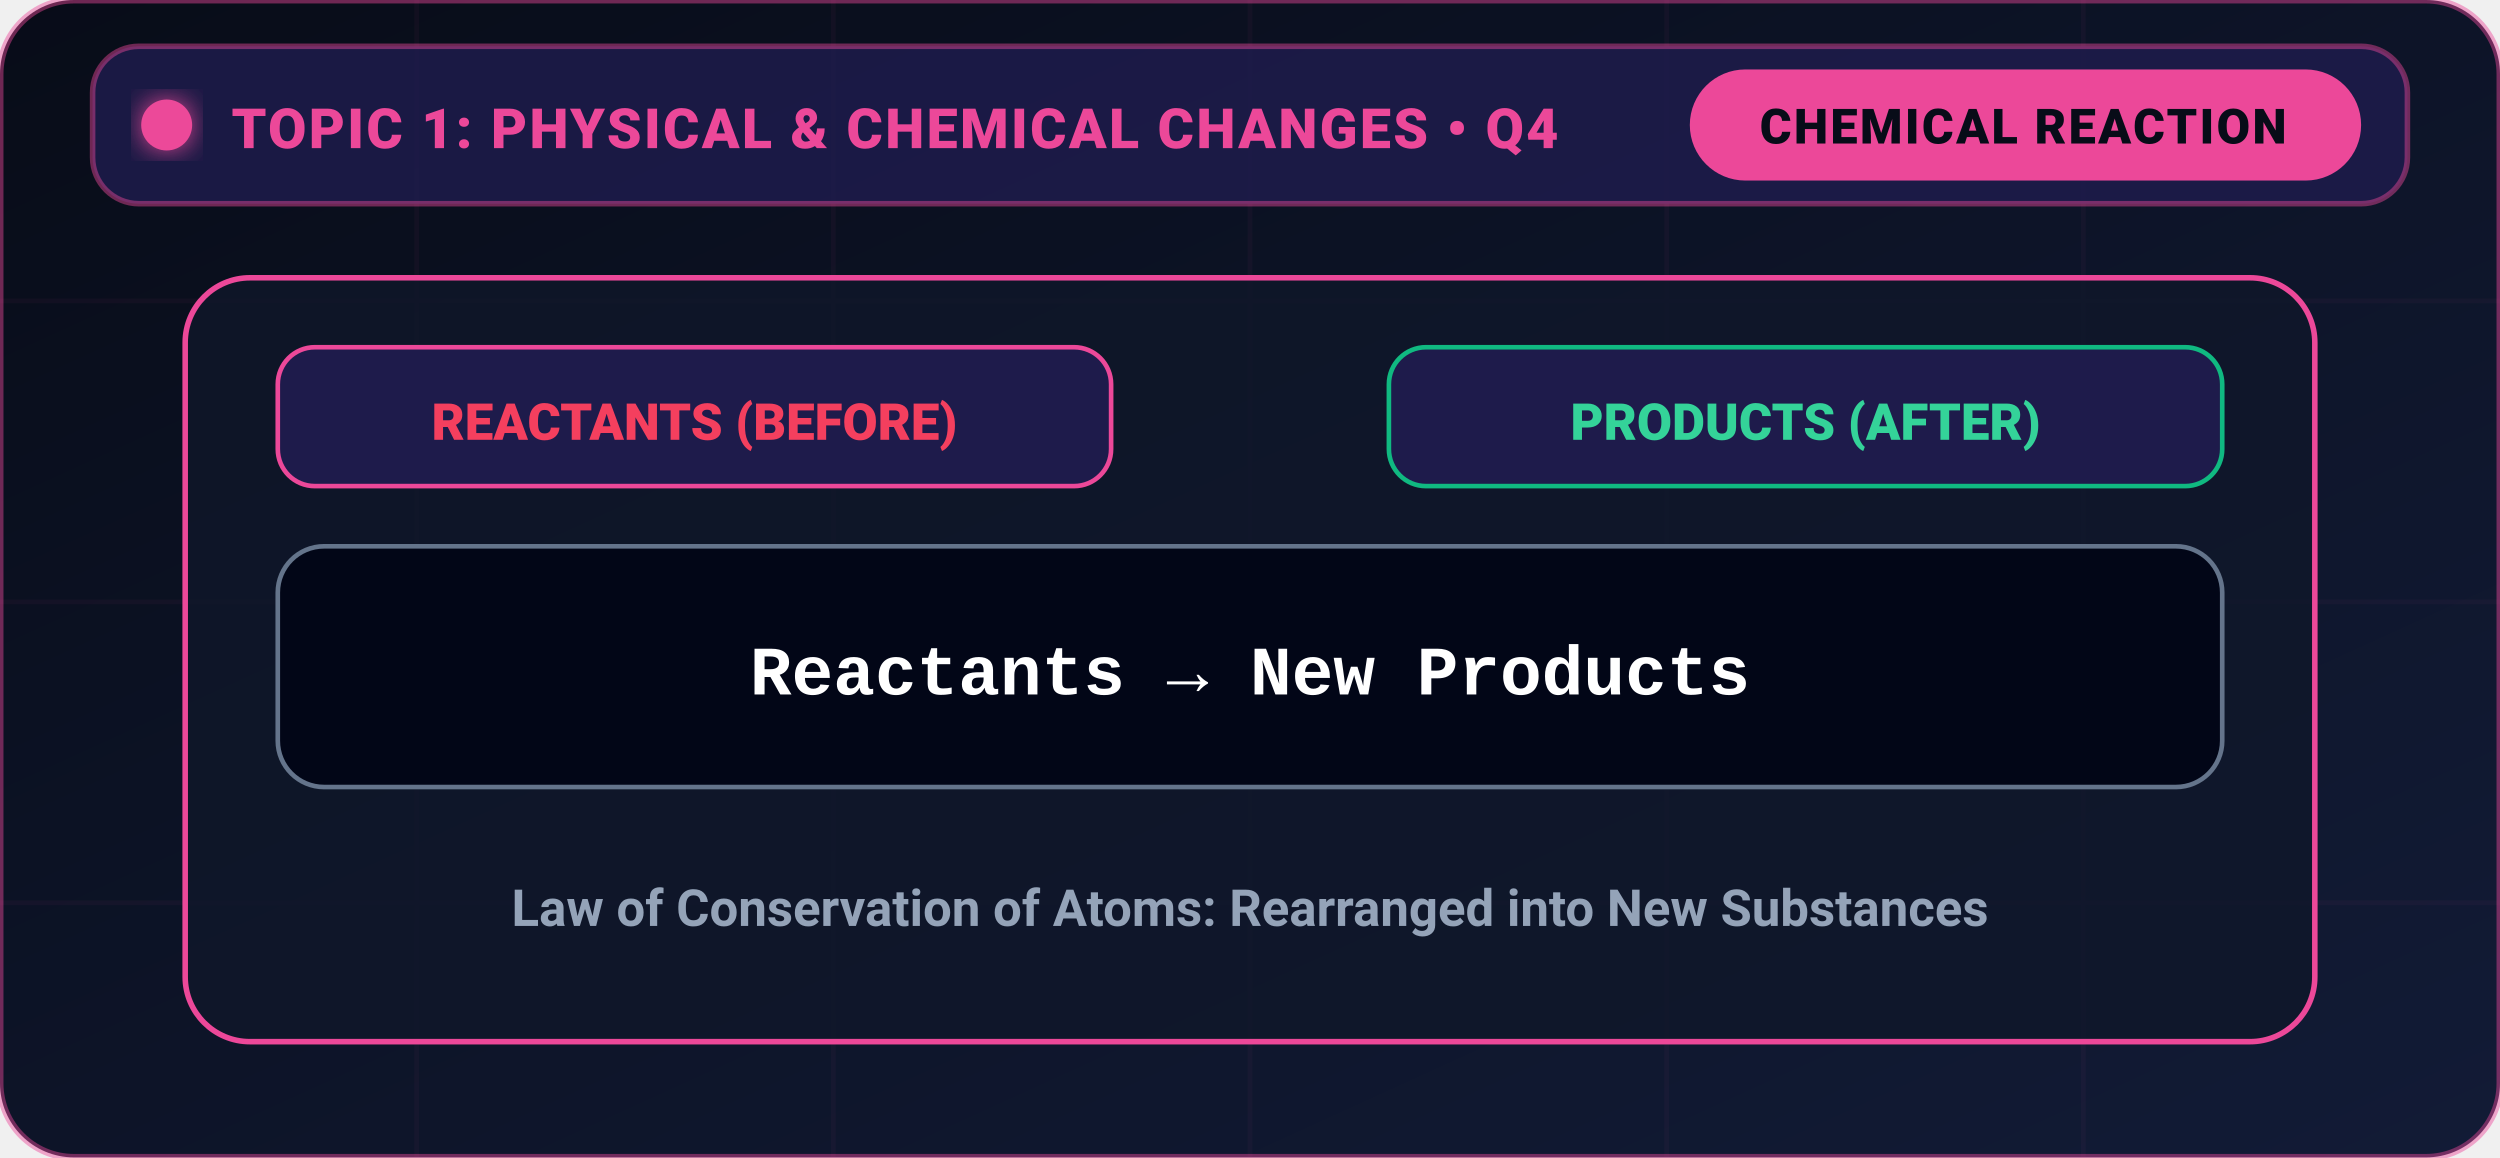
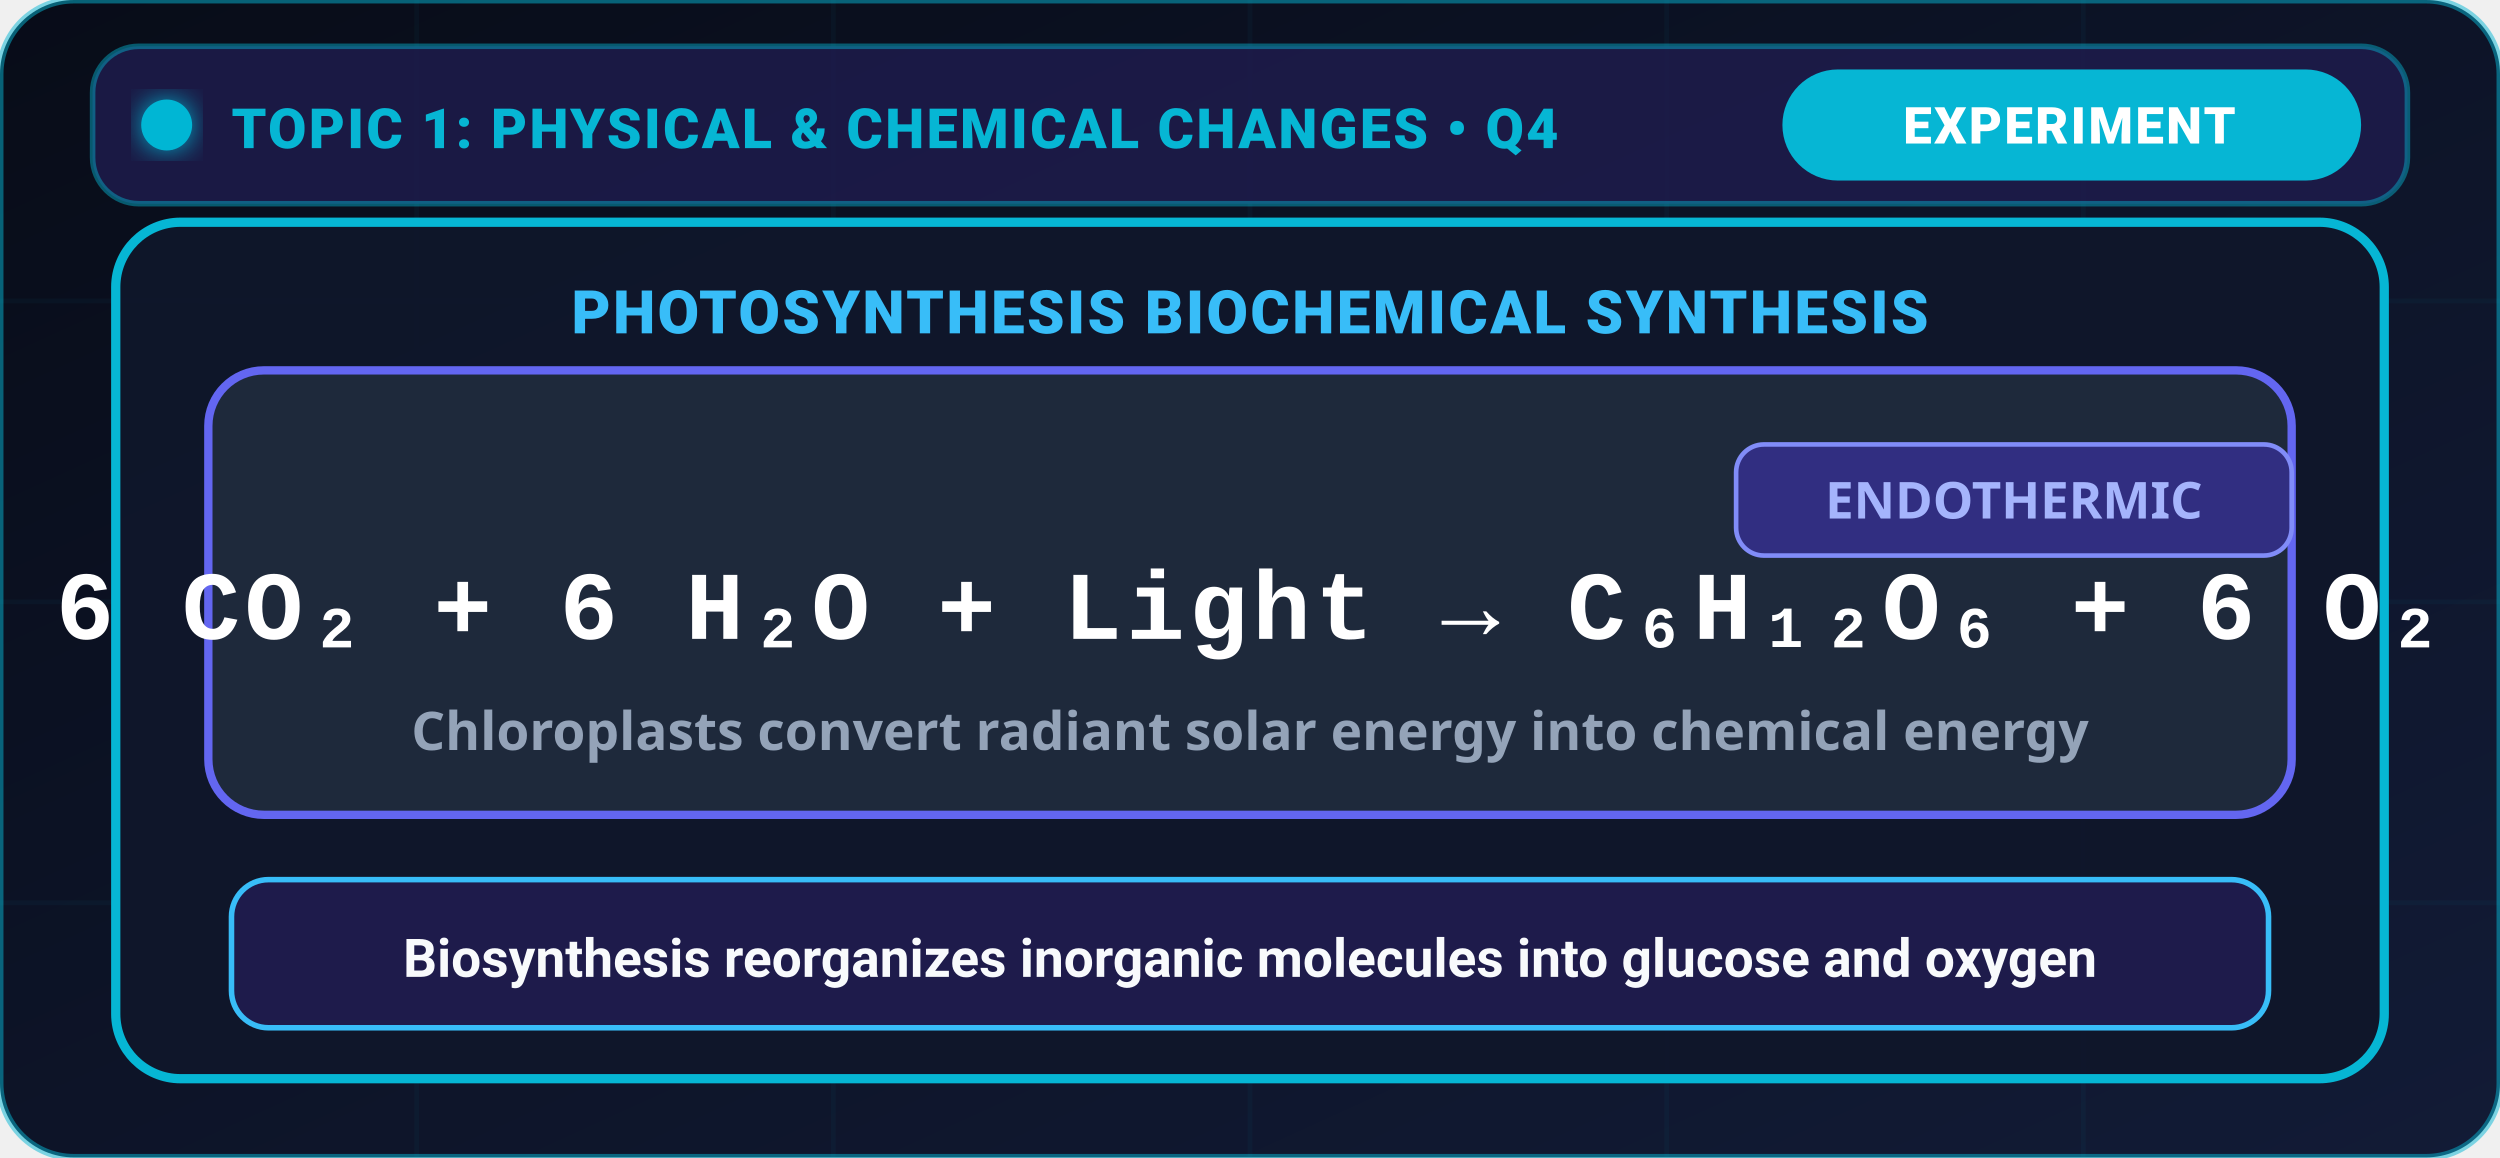
<svg xmlns="http://www.w3.org/2000/svg" viewBox="0 0 540 250" width="100%" height="100%">
  <defs>
-     <linearGradient id="bg_tf_1_4" x1="0%" y1="0%" x2="100%" y2="100%">
+     <linearGradient id="bg_t1_tf_4" x1="0%" y1="0%" x2="100%" y2="100%">
      <stop offset="0%" stop-color="#080c18" />
      <stop offset="50%" stop-color="#0d1428" />
      <stop offset="100%" stop-color="#121b36" />
    </linearGradient>
-     <filter id="glow_tf_1_4" x="-20%" y="-20%" width="140%" height="140%">
+     <filter id="glow_t1_tf_4" x="-20%" y="-20%" width="140%" height="140%">
      <feGaussianBlur stdDeviation="3" result="blur" />
      <feComposite in="SourceGraphic" in2="blur" operator="over" />
    </filter>
  </defs>
-   <rect width="540" height="250" rx="16" fill="url(#bg_tf_1_4)" stroke="#ec4899" stroke-width="1.5" stroke-opacity="0.45" />
-   <g opacity="0.04" stroke="#ec4899" stroke-width="1">
+   <rect width="540" height="250" rx="16" fill="url(#bg_t1_tf_4)" stroke="#06b6d4" stroke-width="1.5" stroke-opacity="0.5" />
+   <g opacity="0.04" stroke="#06b6d4" stroke-width="1">
    <line x1="90" y1="0" x2="90" y2="250" />
    <line x1="180" y1="0" x2="180" y2="250" />
    <line x1="270" y1="0" x2="270" y2="250" />
    <line x1="360" y1="0" x2="360" y2="250" />
    <line x1="450" y1="0" x2="450" y2="250" />
    <line x1="0" y1="65" x2="540" y2="65" />
    <line x1="0" y1="130" x2="540" y2="130" />
    <line x1="0" y1="195" x2="540" y2="195" />
  </g>
-   <rect x="20" y="10" width="500" height="34" rx="10" fill="#1e1b4b" fill-opacity="0.85" stroke="#ec4899" stroke-width="1.2" stroke-opacity="0.45" />
-   <circle cx="36" cy="27" r="5.5" fill="#ec4899" filter="url(#glow_tf_1_4)" />
-   <text x="50" y="32" fill="#ec4899" font-family="'Segoe UI', Roboto, sans-serif" font-size="12" font-weight="900" letter-spacing="0.5">TOPIC 1: PHYSICAL &amp; CHEMICAL CHANGES • Q4</text>
-   <rect x="365" y="15" width="145" height="24" rx="12" fill="#ec4899" />
-   <text x="437" y="31" fill="#080c18" font-family="'Segoe UI', Roboto, sans-serif" font-size="10.5" font-weight="900" text-anchor="middle" letter-spacing="0.5">CHEMICAL REACTION</text>
-   <rect x="40" y="60" width="460" height="165" rx="14" fill="#0f172a" fill-opacity="0.8" stroke="#ec4899" stroke-width="1.2" />
-   <rect x="60" y="75" width="180" height="30" rx="8" fill="#1e1b4b" stroke="#ec4899" stroke-width="1" />
-   <text x="150" y="95" fill="#f43f5e" font-family="'Segoe UI', Roboto, sans-serif" font-size="11" font-weight="800" text-anchor="middle">REACTANTS (BEFORE)</text>
-   <text x="270" y="138" fill="#facc15" font-family="'Segoe UI', Roboto, sans-serif" font-size="20" font-weight="900" text-anchor="middle">→</text>
-   <rect x="300" y="75" width="180" height="30" rx="8" fill="#1e1b4b" stroke="#10b981" stroke-width="1" />
-   <text x="390" y="95" fill="#34d399" font-family="'Segoe UI', Roboto, sans-serif" font-size="11" font-weight="800" text-anchor="middle">PRODUCTS (AFTER)</text>
-   <rect x="60" y="118" width="420" height="52" rx="10" fill="#020617" stroke="#64748b" stroke-width="1" />
-   <text x="270" y="150" fill="#ffffff" font-family="'Courier New', monospace" font-size="15" font-weight="900" text-anchor="middle">Reactants  →  New Products</text>
-   <text x="270" y="200" fill="#94a3b8" font-family="'Segoe UI', Roboto, sans-serif" font-size="11" font-weight="700" text-anchor="middle">Law of Conservation of Atoms: Rearranged into New Substances</text>
+   <rect x="20" y="10" width="500" height="34" rx="10" fill="#1e1b4b" fill-opacity="0.85" stroke="#06b6d4" stroke-width="1.2" stroke-opacity="0.45" />
+   <circle cx="36" cy="27" r="5.5" fill="#06b6d4" filter="url(#glow_t1_tf_4)" />
+   <text x="50" y="32" fill="#06b6d4" font-family="'Segoe UI', Roboto, sans-serif" font-size="12" font-weight="900" letter-spacing="0.5">TOPIC 1: PHYSICAL &amp; CHEMICAL CHANGES • Q4</text>
+   <rect x="385" y="15" width="125" height="24" rx="12" fill="#06b6d4" />
+   <text x="447" y="31" fill="#ffffff" font-family="'Segoe UI', Roboto, sans-serif" font-size="11" font-weight="900" text-anchor="middle" letter-spacing="0.5">EXPERIMENT</text>
+   <g transform="translate(25, 48)">
+     <rect x="0" y="0" width="490" height="185" rx="14" fill="#0f172a" fill-opacity="0.95" stroke="#06b6d4" stroke-width="2" />
+     <text x="245" y="24" fill="#38bdf8" font-family="'Segoe UI', Roboto, sans-serif" font-size="13" font-weight="900" text-anchor="middle" letter-spacing="0.5">
+       PHOTOSYNTHESIS BIOCHEMICAL SYNTHESIS
+     </text>
+     <g transform="translate(20, 32)">
+       <rect x="0" y="0" width="450" height="96" rx="12" fill="#1e293b" stroke="#6366f1" stroke-width="1.8" />
+       <rect x="330" y="16" width="120" height="24" rx="6" fill="#312e81" stroke="#818cf8" stroke-width="1" />
+       <text x="390" y="32" fill="#a5b4fc" font-family="sans-serif" font-size="11" font-weight="800" text-anchor="middle">ENDOTHERMIC</text>
+       <text x="225" y="58" fill="#ffffff" font-family="'Consolas', 'Courier New', monospace" font-size="21" font-weight="900" text-anchor="middle" letter-spacing="1">
+         6 CO₂ + 6 H₂O  +  Light  →  C₆H₁₂O₆ + 6 O₂
+       </text>
+       <text x="225" y="82" fill="#94a3b8" font-family="sans-serif" font-size="11.5" font-weight="600" text-anchor="middle">
+         Chloroplasts convert radiant solar energy into chemical energy
+       </text>
+     </g>
+     <g transform="translate(25, 142)">
+       <rect x="0" y="0" width="440" height="32" rx="8" fill="#1e1b4b" stroke="#38bdf8" stroke-width="1.2" />
+       <text x="220" y="21" fill="#f8fafc" font-family="'Segoe UI', Roboto, sans-serif" font-size="11.5" font-weight="700" text-anchor="middle">
+         Biosynthesis reorganizes inorganic molecules into glucose and oxygen
+       </text>
+     </g>
+   </g>
</svg>
